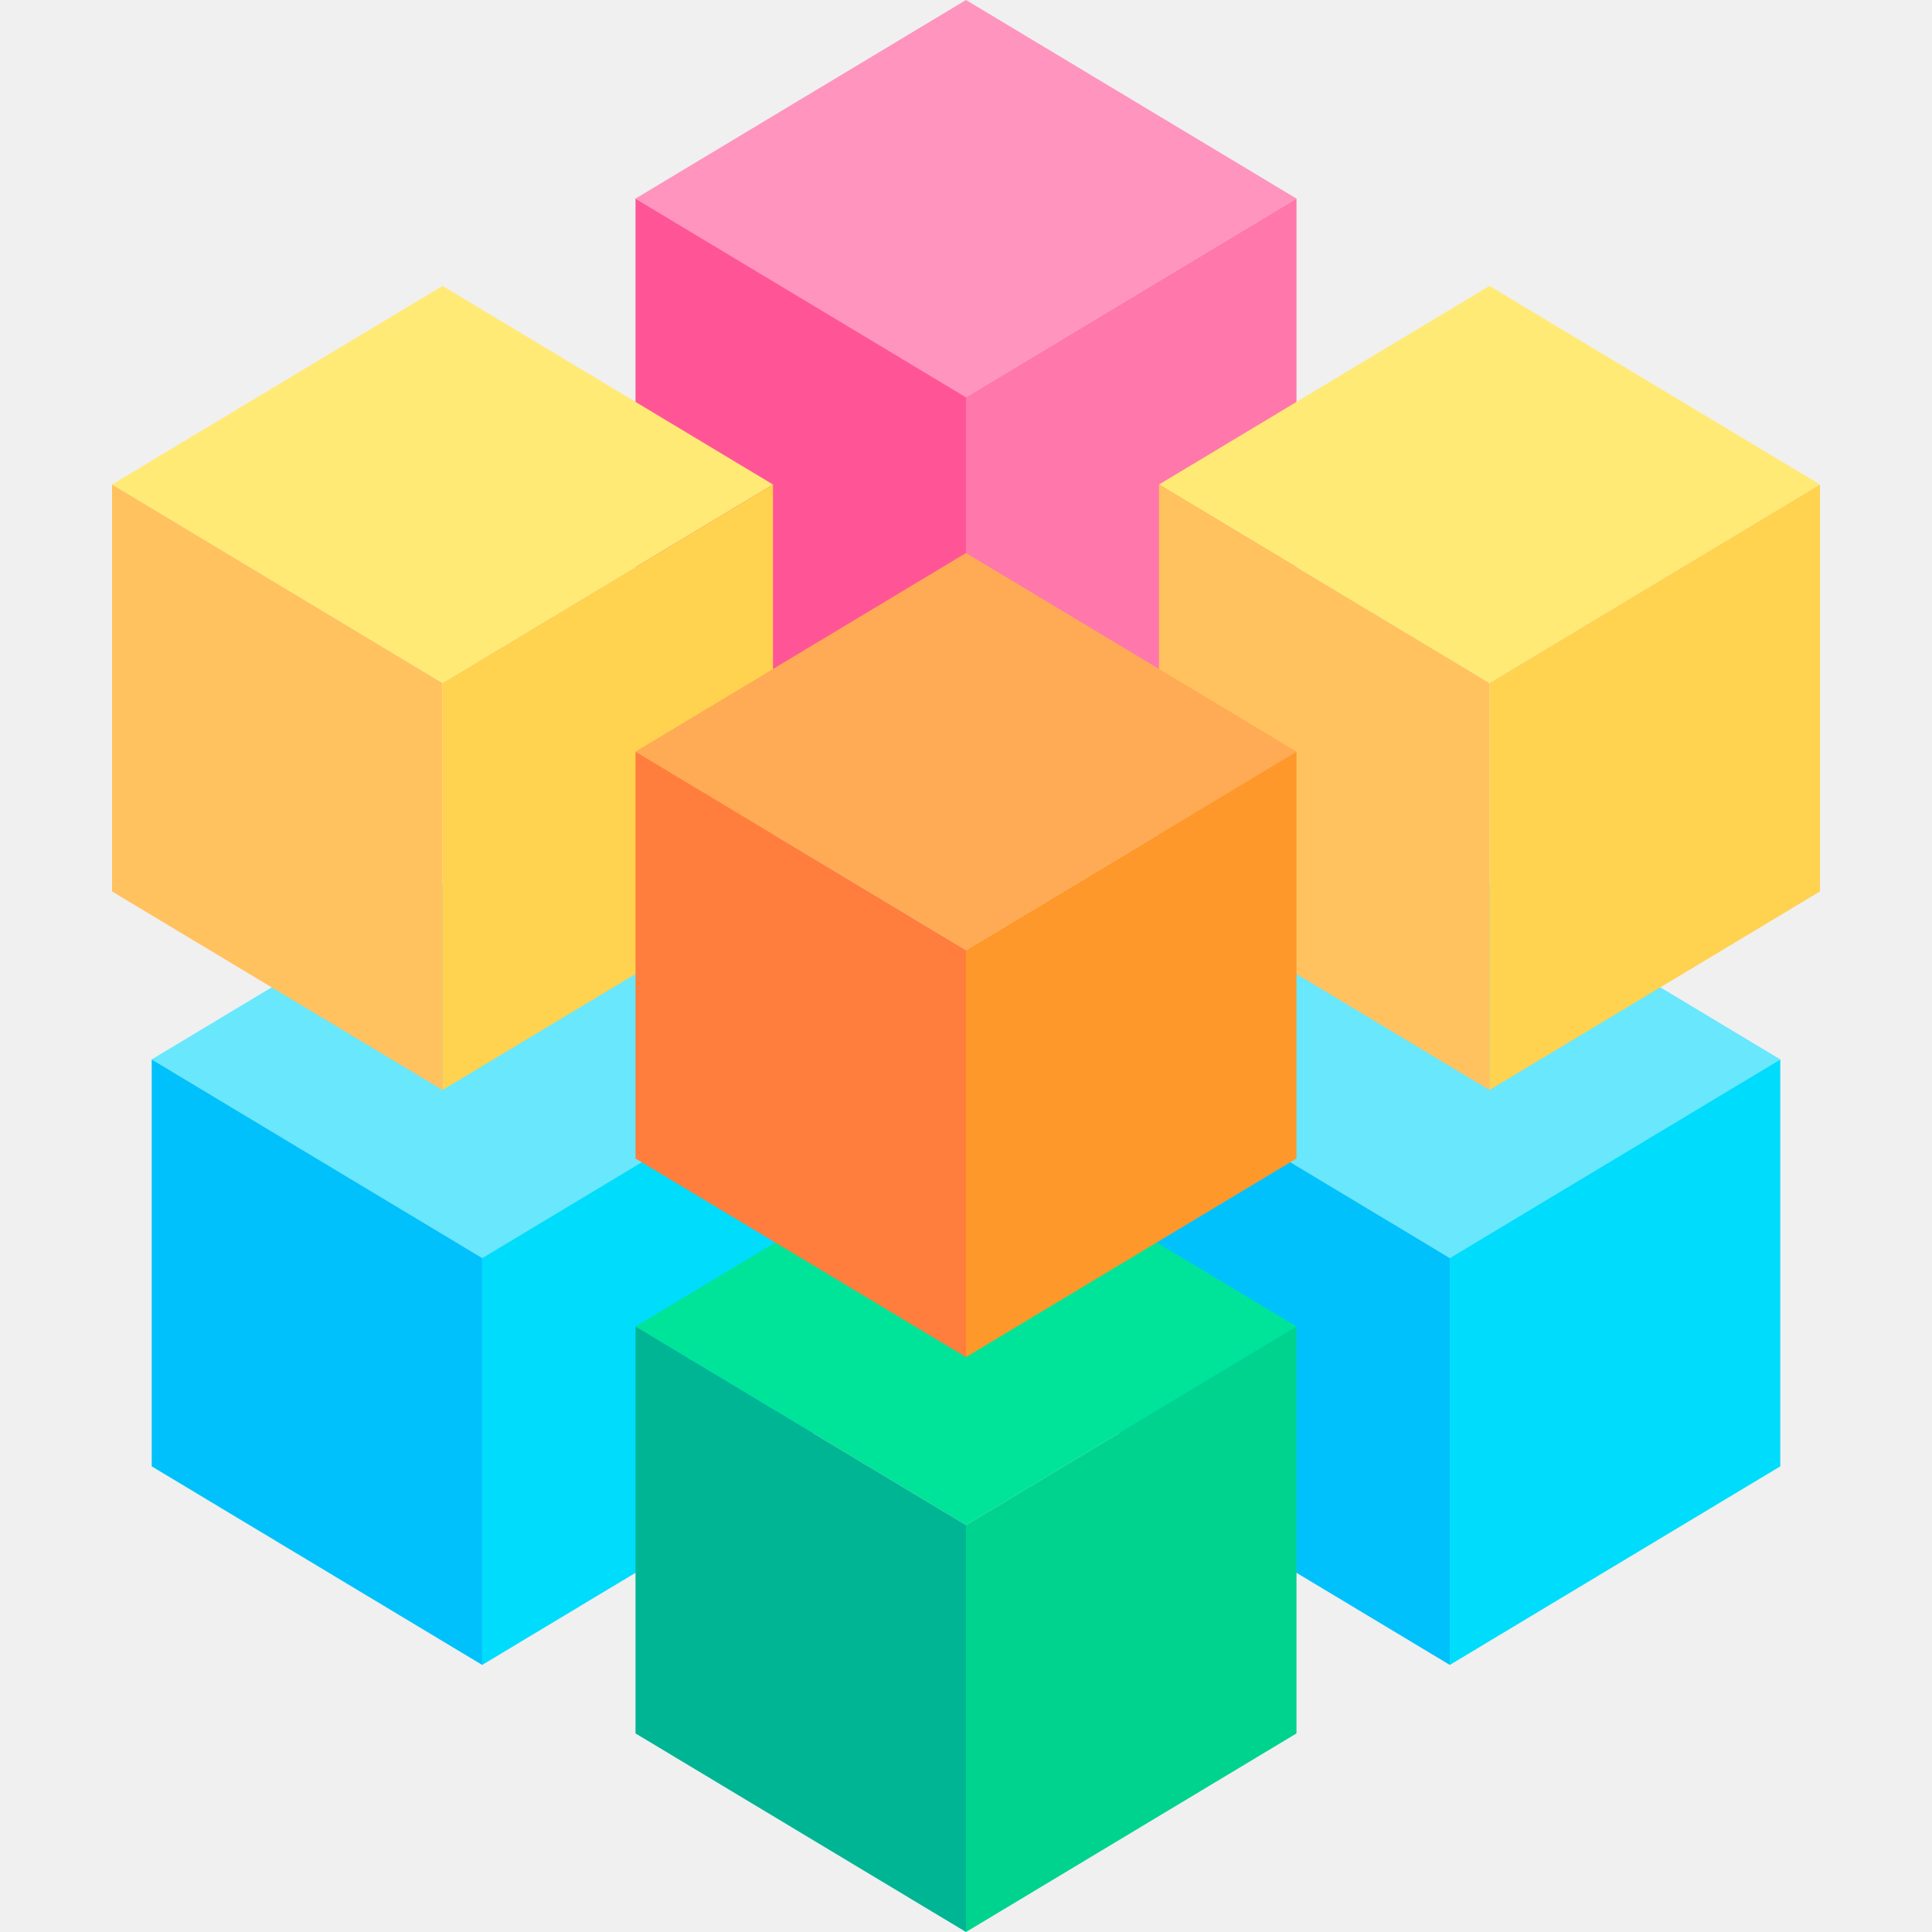
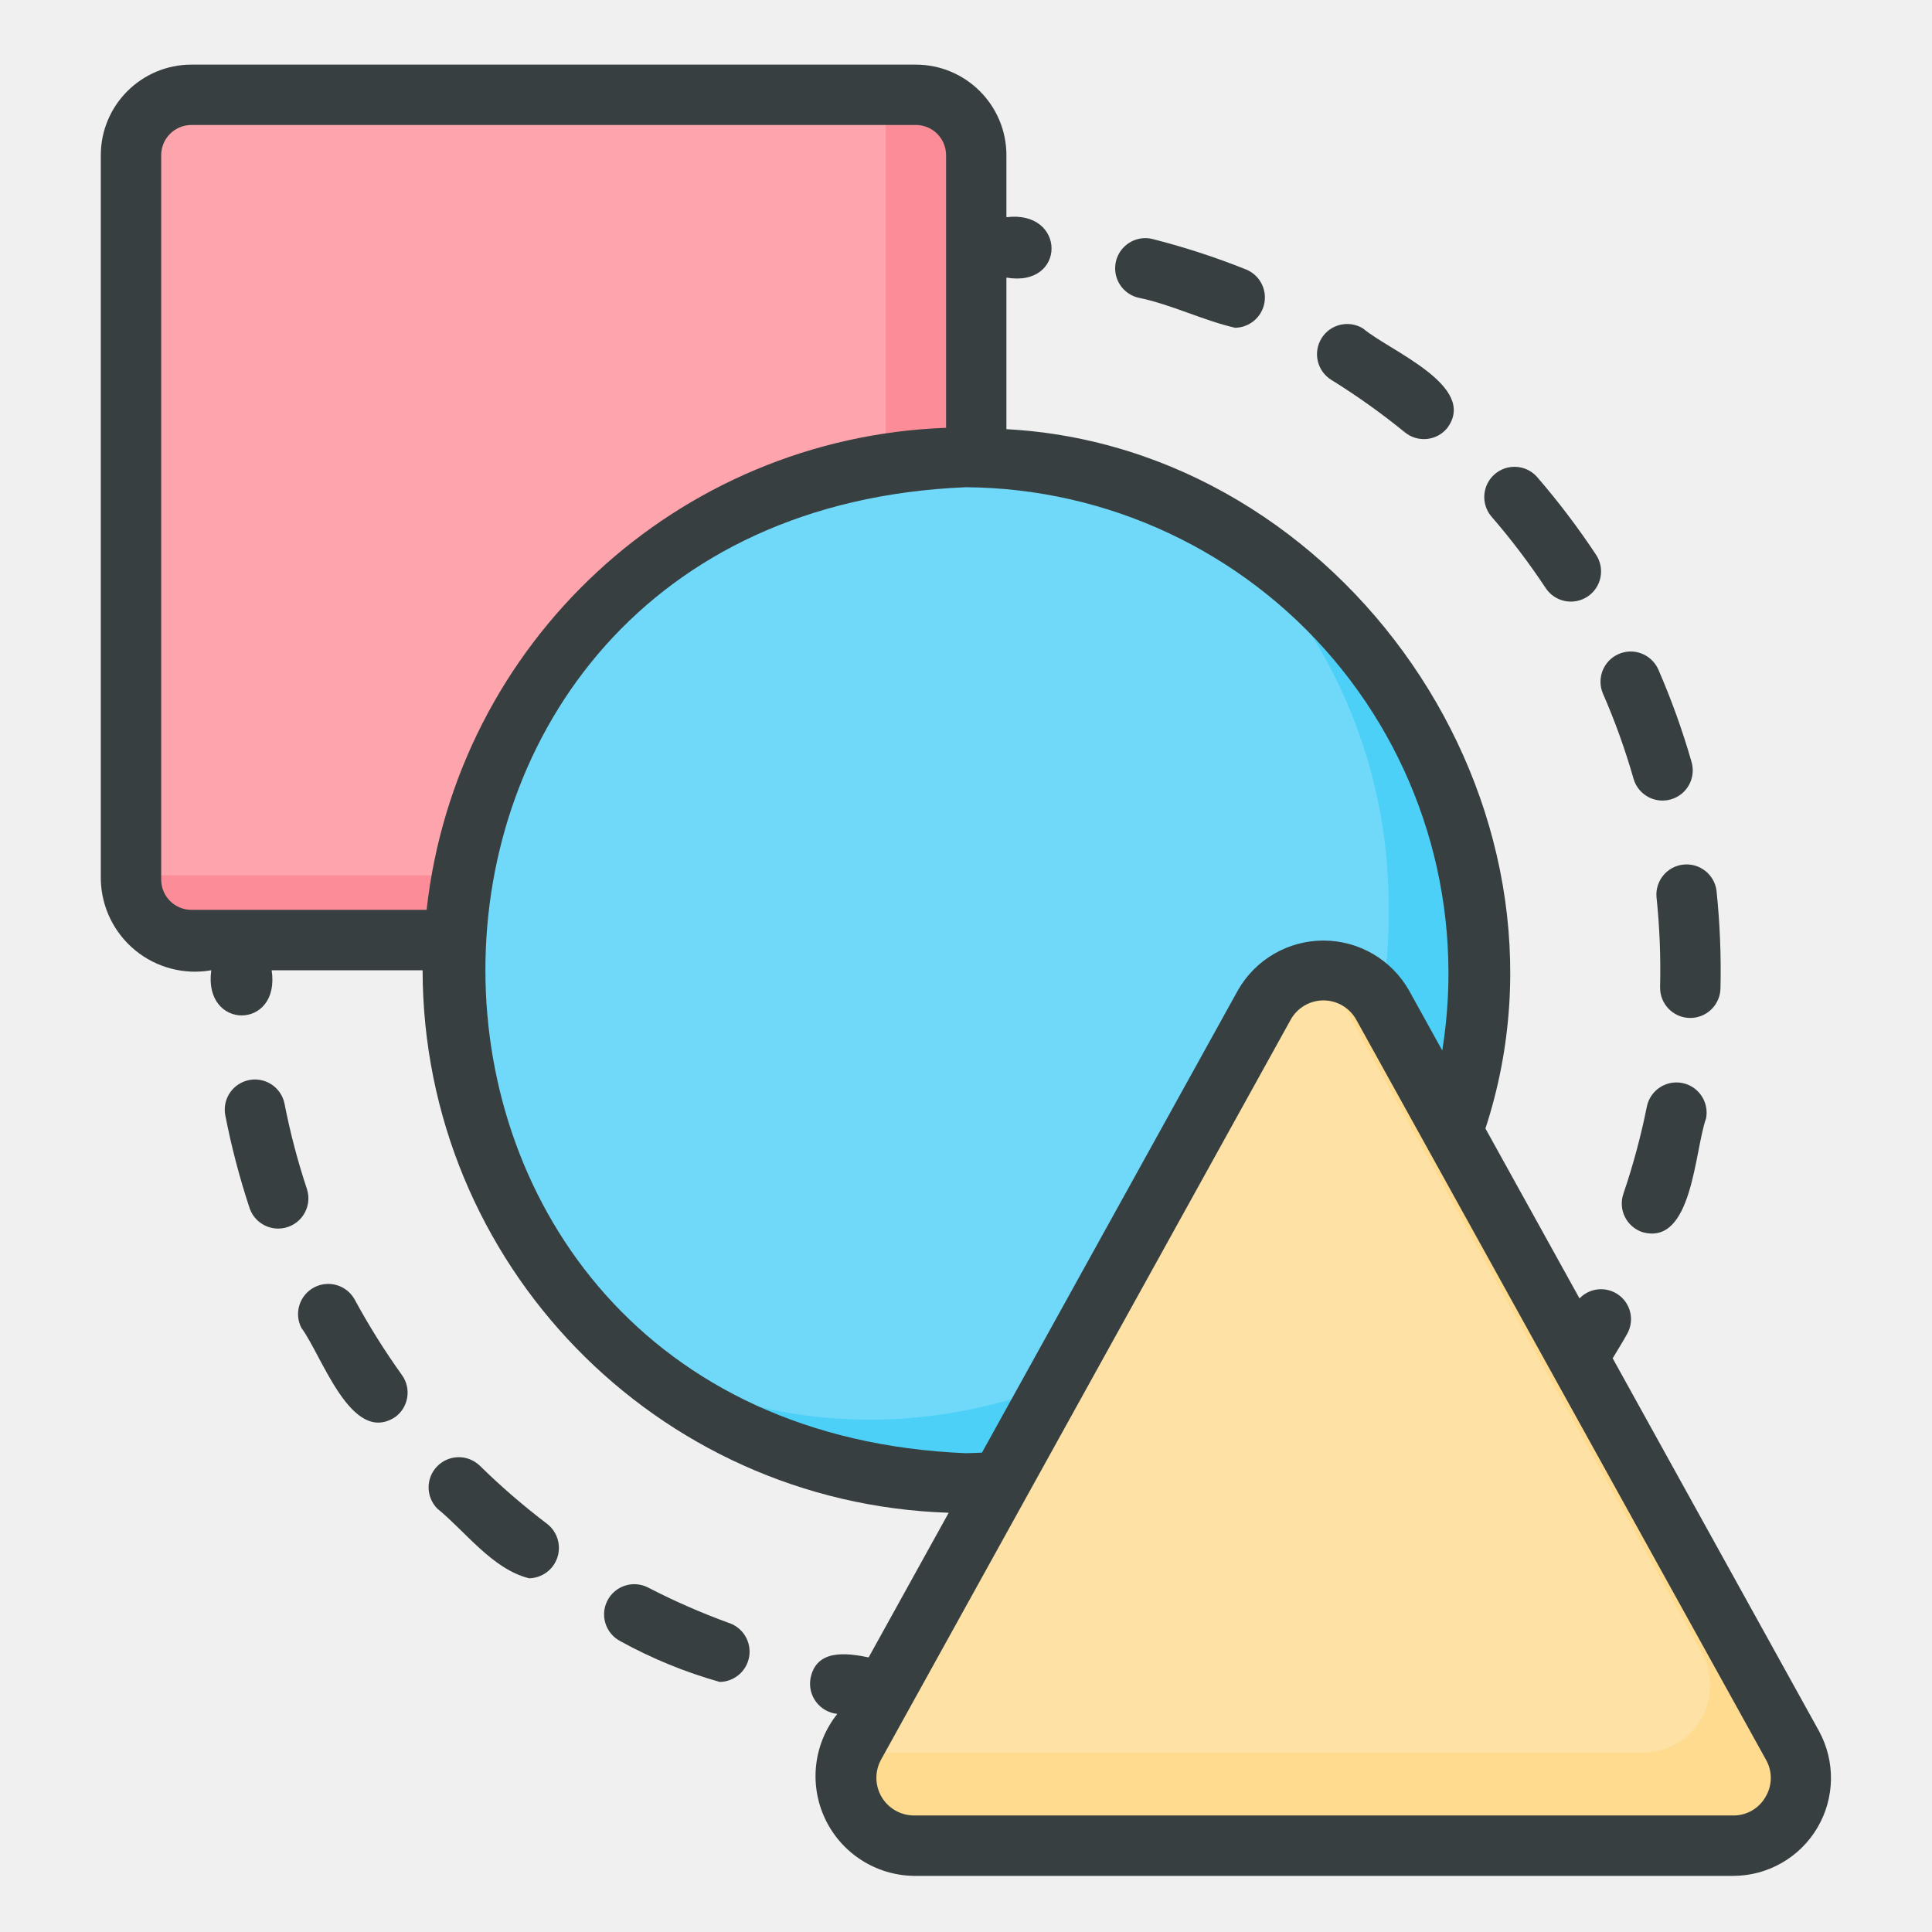
- <svg xmlns="http://www.w3.org/2000/svg" id="Capa_1" enable-background="new 0 0 512 512" height="512" viewBox="0 0 512 512" width="512">
-   <g>
-     <path d="m127.785 333.386-87.583-52.627 87.583-52.627 87.584 52.627z" fill="#68e7fd" />
-     <path d="m40.202 280.759v107.836l87.583 52.627v-107.836z" fill="#00c1fc" />
-     <path d="m215.369 280.759-87.584 52.627v107.836l87.584-52.627z" fill="#00dcfc" />
-     <path d="m384.215 333.386-87.584-52.627 87.584-52.627 87.583 52.627z" fill="#68e7fd" />
-     <path d="m296.631 280.759v107.836l87.584 52.627v-107.836z" fill="#00c1fc" />
-     <path d="m471.798 280.759-87.583 52.627v107.836l87.583-52.627z" fill="#00dcfc" />
-     <path d="m256 404.164-87.583-52.627 87.583-52.627 87.583 52.627z" fill="#00e499" />
-     <path d="m168.417 351.537v107.836l87.583 52.627v-107.836z" fill="#00b594" />
-     <path d="m343.583 351.537-87.583 52.627v107.836l87.583-52.627z" fill="#00d38e" />
-     <path d="m256 105.255-87.583-52.628 87.583-52.627 87.583 52.627z" fill="#ff94be" />
-     <path d="m168.417 52.627v107.836l87.583 52.627v-107.835z" fill="#ff5597" />
-     <path d="m343.583 52.627-87.583 52.628v107.835l87.583-52.627z" fill="#ff77ab" />
-     <path d="m117.272 181.03-87.584-52.628 87.584-52.627 87.583 52.627z" fill="#ffea76" />
-     <path d="m29.688 128.402v107.836l87.584 52.627v-107.835z" fill="#ffc25e" />
-     <path d="m204.855 128.402-87.583 52.628v107.835l87.583-52.627z" fill="#ffd250" />
-     <path d="m394.728 181.03-87.583-52.628 87.583-52.627 87.584 52.627z" fill="#ffea76" />
-     <path d="m307.145 128.402v107.836l87.583 52.627v-107.835z" fill="#ffc25e" />
-     <path d="m482.312 128.402-87.584 52.628v107.835l87.584-52.627z" fill="#ffd250" />
-     <path d="m256 251.808-87.583-52.628 87.583-52.627 87.583 52.627z" fill="#ffab56" />
-     <path d="m168.417 199.18v107.836l87.583 52.627v-107.835z" fill="#ff7e3d" />
-     <path d="m343.583 199.18-87.583 52.628v107.835l87.583-52.627z" fill="#ff982a" />
+ <svg xmlns="http://www.w3.org/2000/svg" height="512" viewBox="0 0 64 64" width="512">
+   <g id="Layer_2" data-name="Layer 2">
+     <path d="m32.34 5v24a1.999 1.999 0 0 1 -2 2h-24a2.006 2.006 0 0 1 -2-2v-24a2.006 2.006 0 0 1 2-2h24a1.999 1.999 0 0 1 2 2z" fill="#fc8d98" />
+     <path d="m29.34 3v24a1.999 1.999 0 0 1 -2 2h-23v-24a2.006 2.006 0 0 1 2-2z" fill="#fff" opacity=".2" />
+     <path d="m49 32c.139 14.298-17.115 22.261-27.87 13.06-12.101-9.962-5.021-30.072 10.87-30.06a17.024 17.024 0 0 1 17 17z" fill="#4cd0f7" />
+     <path d="m46 30c.242 12.547-13.94 21.068-24.87 15.06-15.331-13.058.675-37.301 18.74-28.119a16.922 16.922 0 0 1 6.13 13.06z" fill="#fff" opacity=".2" />
+     <path d="m57.41 61h-27.14a2.241 2.241 0 0 1 -2.13-2.94 2.196 2.196 0 0 1 .17-.39l13.57-24.51a2.235 2.235 0 0 1 3.92 0l13.57 24.51a2.24 2.24 0 0 1 -1.96 3.33z" fill="#fedb8e" />
+     <path d="m54.41 58.06h-26.27a2.196 2.196 0 0 1 .17-.39l13.57-24.51a2.207 2.207 0 0 1 1.91-1.16l12.58 22.74a2.235 2.235 0 0 1 -1.96 3.32z" fill="#fff" opacity=".2" />
+     <g fill="#383f40">
+       <path d="m11.743 43.038a1.0 1 0 0 0 -1.76.949c.679.906 1.648 3.896 3.102 2.959a1 1 0 0 0 .23-1.396 23.542 23.542 0 0 1 -1.572-2.513z" />
+       <path d="m10.176 39.414a22.893 22.893 0 0 1 -.753-2.864 1.0 1 0 0 0 -1.963.381 25.009 25.009 0 0 0 .817 3.116 1.001 1.001 0 0 0 1.898-.633z" />
+       <path d="m15.888 48.548a1 1 0 0 0 -1.402 1.426c.95.776 1.826 2.004 3.04 2.309a1.007 1.007 0 0 0 .606-1.797 23.199 23.199 0 0 1 -2.243-1.938z" />
+       <path d="m24.183 53.776a22.929 22.929 0 0 1 -2.713-1.186 1 1 0 0 0 -.918 1.777 15.485 15.485 0 0 0 3.291 1.349 1.003 1.003 0 0 0 .34-1.941z" />
+       <path d="m43.778 11.206a1 1 0 0 0 .322 1.377 23.158 23.158 0 0 1 2.437 1.738.998.998 0 0 0 1.406-.143c1.03-1.395-1.919-2.558-2.788-3.295a1.001 1.001 0 0 0 -1.377.322z" />
+       <path d="m38.193 7.921a1.0 1 0 1 0 -.494 1.938c1.1.224 2.136.75 3.215.999a1.003 1.003 0 0 0 .372-1.928 24.589 24.589 0 0 0 -3.093-1.009z" />
+       <path d="m56.993 32.746a25.408 25.408 0 0 0 -.132-3.248 1.0 1 0 0 0 -1.988.209 23.342 23.342 0 0 1 .12 2.988 1 1 0 0 0 2 .051z" />
+       <path d="m54.112 25.794a1 1 0 0 0 1.924-.549 24.818 24.818 0 0 0 -1.1-3.062 1 1 0 0 0 -1.834.799 22.444 22.444 0 0 1 1.01 2.811z" />
+       <path d="m50.907 15.788a1.001 1.001 0 0 0 -1.512 1.311 22.965 22.965 0 0 1 1.808 2.382 1 1 0 1 0 1.668-1.104 25.227 25.227 0 0 0 -1.964-2.589z" />
+       <path d="m54.401 40.814c1.666.478 1.728-2.687 2.114-3.763a1 1 0 0 0 -1.961-.393 22.951 22.951 0 0 1 -.777 2.887.998.998 0 0 0 .624 1.269z" />
+       <path d="m53.422 44.995c.164-.273.333-.543.487-.822a.992.992 0 0 0 -1.586-1.162l-3.116-5.628c3.519-10.749-4.725-22.568-15.868-23.166v-5.021c1.992.342 1.994-2.247 0-2.001v-2.054a3.003 3.003 0 0 0 -3-3h-24a3.003 3.003 0 0 0 -3 3v24a3.12 3.12 0 0 0 3.66 3c-.28 1.996 2.303 1.994 2 0h5a18.009 18.009 0 0 0 17.428 17.971l-2.652 4.791c-.751-.152-1.741-.276-1.927.703a1.004 1.004 0 0 0 .89 1.169 3.304 3.304 0 0 0 2.531 5.366h27.142a3.243 3.243 0 0 0 2.837-4.813zm-47.082-14.855a1.001 1.001 0 0 1 -1-1v-24a1.001 1.001 0 0 1 1-1h24a1.001 1.001 0 0 1 1 1v9.032a17.971 17.971 0 0 0 -17.208 15.968zm25.66 18c-21.217-.875-21.237-31.136 0-32a16.097 16.097 0 0 1 15.777 18.659l-1.1-1.987a3.259 3.259 0 0 0 -5.673-.001l-8.475 15.309c-.177.006-.352.019-.53.019zm26.483 11.389a1.216 1.216 0 0 1 -1.07.611h-27.143a1.248 1.248 0 0 1 -1.087-1.844c.014-.025 1.014-1.832 1.027-1.855l12.545-22.661a1.242 1.242 0 0 1 2.173 0c.019.035 2.304 4.161 2.322 4.193l11.251 20.322a1.216 1.216 0 0 1 -.017 1.232z" />
+     </g>
  </g>
</svg>
